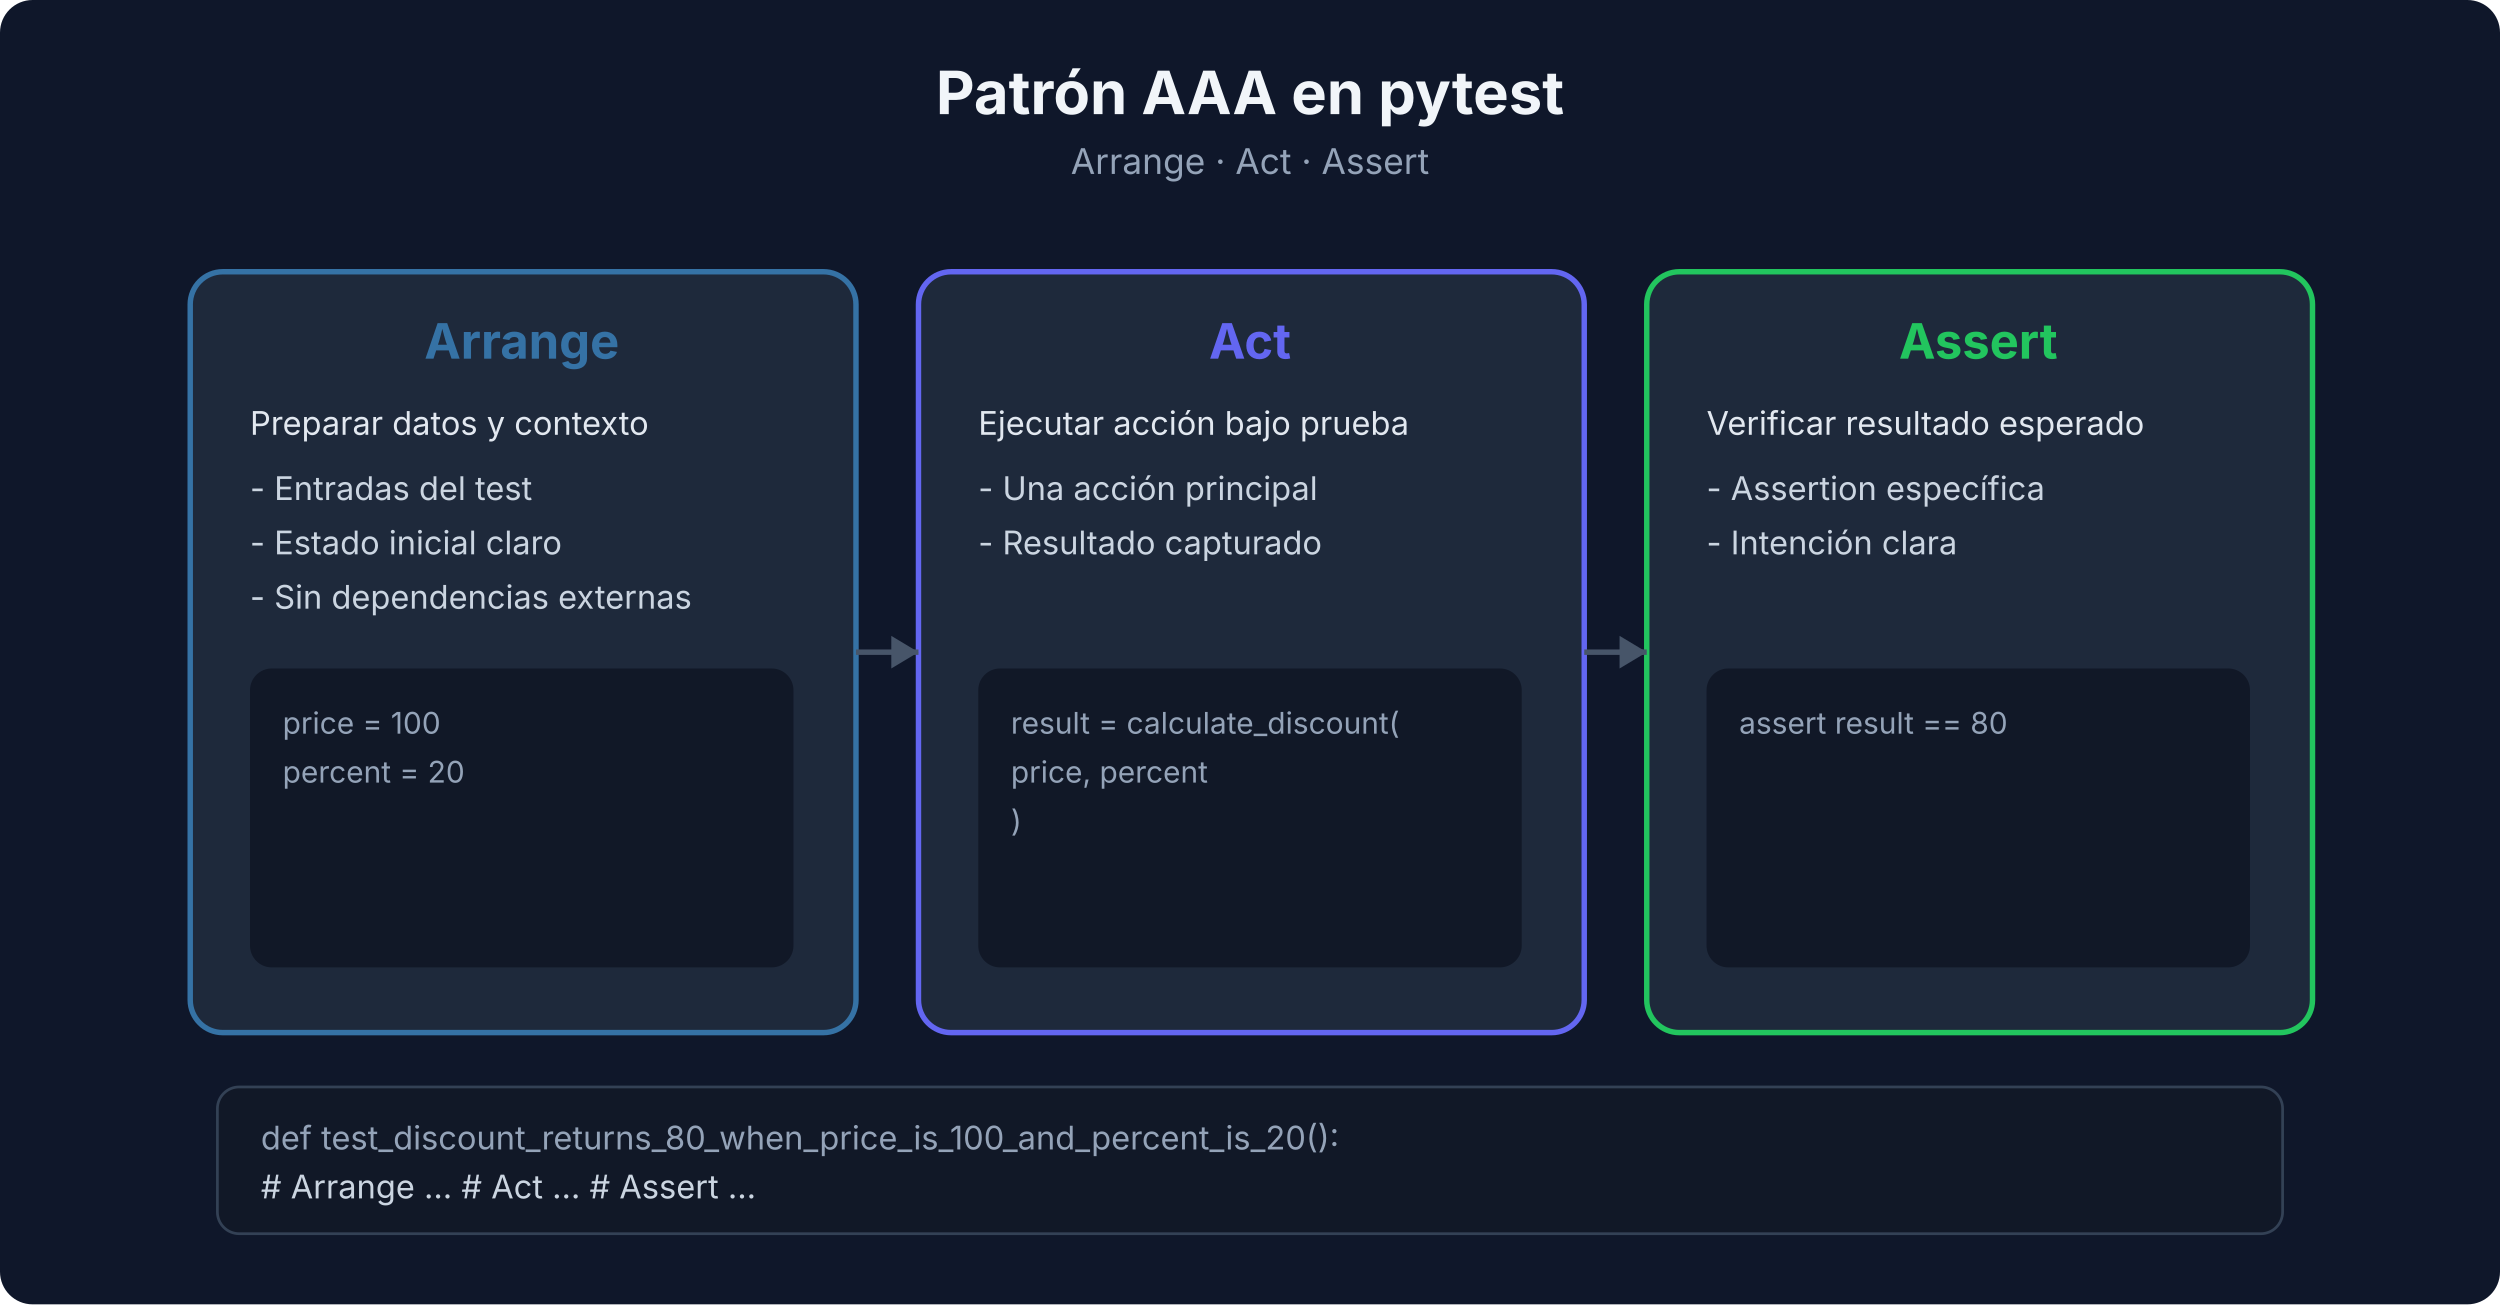
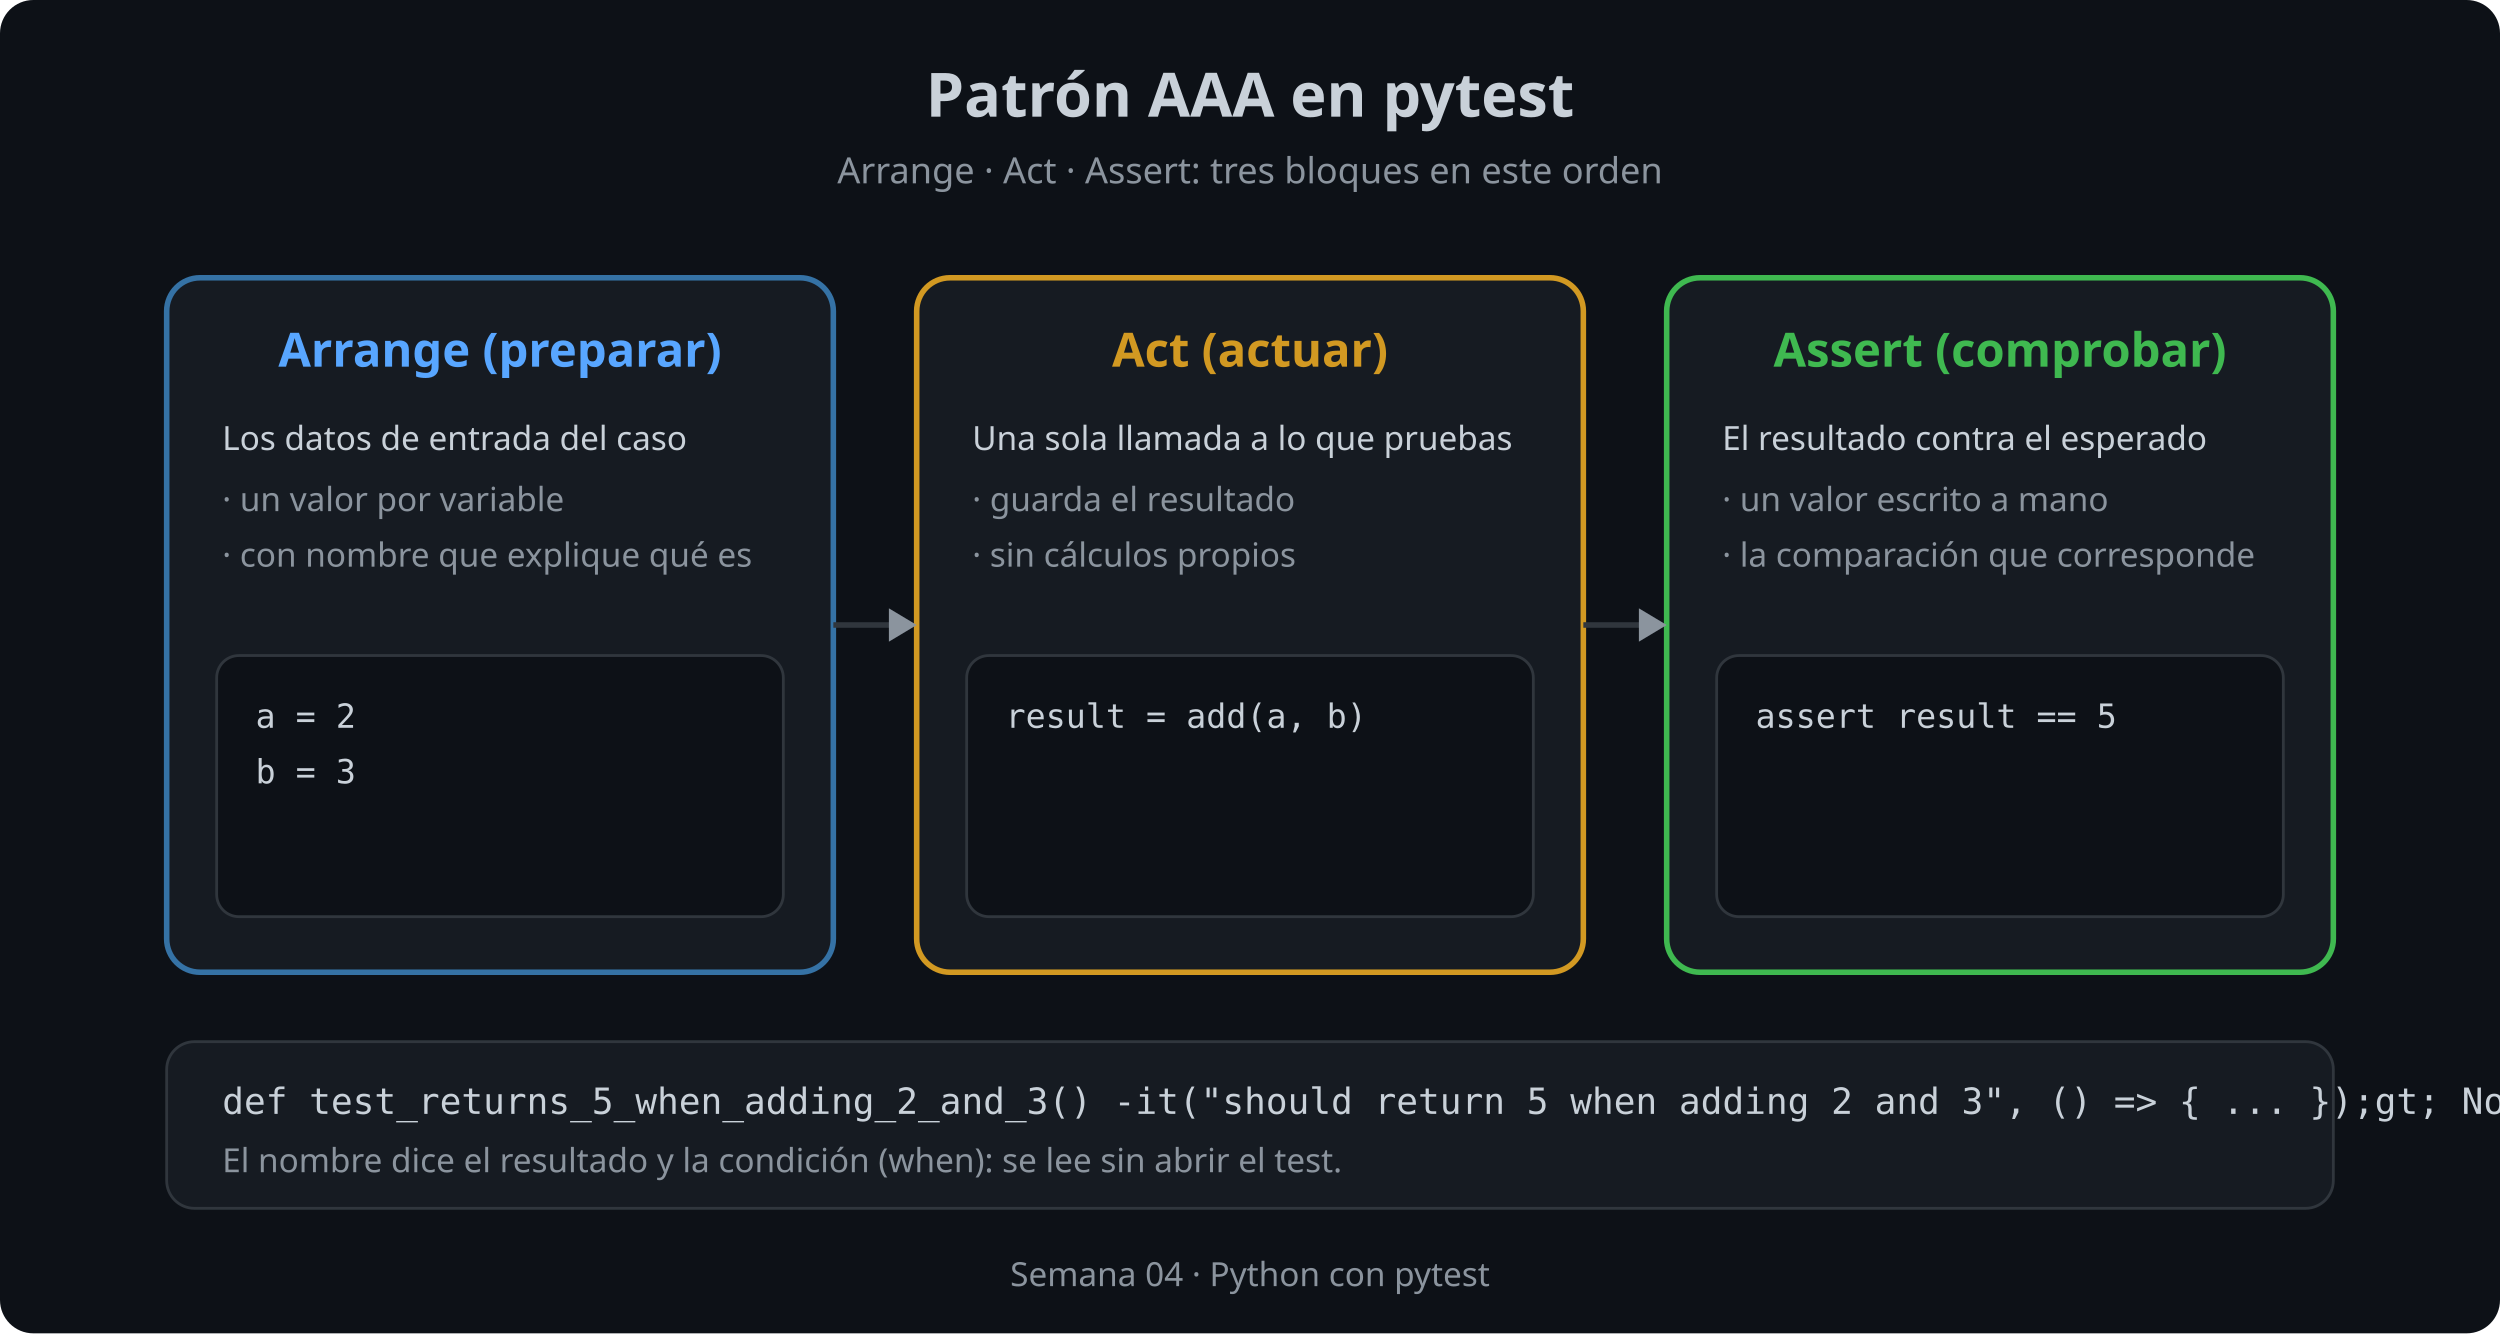
- <svg xmlns="http://www.w3.org/2000/svg" viewBox="0 0 920 480" width="920" height="480" font-family="system-ui, -apple-system, sans-serif">
-   <rect width="920" height="480" fill="#0f172a" rx="12" />
-   <text x="460" y="42" text-anchor="middle" font-size="22" font-weight="700" fill="#f1f5f9">Patrón AAA en pytest</text>
-   <text x="460" y="64" text-anchor="middle" font-size="13" fill="#94a3b8">Arrange · Act · Assert</text>
-   <rect x="70" y="100" width="245" height="280" rx="12" fill="#1e293b" stroke="#3572A5" stroke-width="2" />
-   <text x="192" y="132" text-anchor="middle" font-size="18" font-weight="700" fill="#3572A5">Arrange</text>
-   <text x="92" y="160" font-size="12" fill="#e2e8f0">Preparar datos y contexto</text>
-   <text x="92" y="184" font-size="12" fill="#cbd5e1">- Entradas del test</text>
-   <text x="92" y="204" font-size="12" fill="#cbd5e1">- Estado inicial claro</text>
-   <text x="92" y="224" font-size="12" fill="#cbd5e1">- Sin dependencias externas</text>
-   <rect x="92" y="246" width="200" height="110" rx="8" fill="#111827" />
-   <text x="104" y="270" font-size="11" fill="#94a3b8">price = 100</text>
-   <text x="104" y="288" font-size="11" fill="#94a3b8">percent = 20</text>
-   <rect x="338" y="100" width="245" height="280" rx="12" fill="#1e293b" stroke="#6366f1" stroke-width="2" />
-   <text x="460" y="132" text-anchor="middle" font-size="18" font-weight="700" fill="#6366f1">Act</text>
-   <text x="360" y="160" font-size="12" fill="#e2e8f0">Ejecutar acción bajo prueba</text>
-   <text x="360" y="184" font-size="12" fill="#cbd5e1">- Una acción principal</text>
-   <text x="360" y="204" font-size="12" fill="#cbd5e1">- Resultado capturado</text>
-   <rect x="360" y="246" width="200" height="110" rx="8" fill="#111827" />
-   <text x="372" y="270" font-size="11" fill="#94a3b8">result = calculate_discount(</text>
-   <text x="372" y="288" font-size="11" fill="#94a3b8">    price, percent</text>
-   <text x="372" y="306" font-size="11" fill="#94a3b8">)</text>
-   <rect x="606" y="100" width="245" height="280" rx="12" fill="#1e293b" stroke="#22c55e" stroke-width="2" />
-   <text x="728" y="132" text-anchor="middle" font-size="18" font-weight="700" fill="#22c55e">Assert</text>
-   <text x="628" y="160" font-size="12" fill="#e2e8f0">Verificar resultado esperado</text>
-   <text x="628" y="184" font-size="12" fill="#cbd5e1">- Assertion específica</text>
-   <text x="628" y="204" font-size="12" fill="#cbd5e1">- Intención clara</text>
-   <rect x="628" y="246" width="200" height="110" rx="8" fill="#111827" />
-   <text x="640" y="270" font-size="11" fill="#94a3b8">assert result == 80</text>
-   <line x1="315" y1="240" x2="338" y2="240" stroke="#475569" stroke-width="2" />
-   <polygon points="338,240 328,234 328,246" fill="#475569" />
-   <line x1="583" y1="240" x2="606" y2="240" stroke="#475569" stroke-width="2" />
-   <polygon points="606,240 596,234 596,246" fill="#475569" />
-   <rect x="80" y="400" width="760" height="54" rx="8" fill="#111827" stroke="#334155" />
-   <text x="96" y="423" font-size="12" fill="#94a3b8">def test_discount_returns_80_when_price_is_100_and_percent_is_20():</text>
-   <text x="96" y="441" font-size="12" fill="#cbd5e1">    # Arrange ... # Act ... # Assert ...</text>
+ <svg xmlns="http://www.w3.org/2000/svg" viewBox="0 0 900 480" width="900" height="480" font-family="sans-serif">
+   <rect width="900" height="480" fill="#0d1117" rx="12" />
+   <text x="450" y="42" text-anchor="middle" font-size="22" font-weight="700" fill="#c9d1d9">Patrón AAA en pytest</text>
+   <text x="450" y="66" text-anchor="middle" font-size="13" fill="#8b949e">Arrange · Act · Assert: tres bloques en este orden</text>
+   <rect x="60" y="100" width="240" height="250" rx="12" fill="#161b22" stroke="#3572A5" stroke-width="2" />
+   <text x="180" y="132" text-anchor="middle" font-size="17" font-weight="700" fill="#58a6ff">Arrange (preparar)</text>
+   <text x="80" y="162" font-size="12" fill="#c9d1d9">Los datos de entrada del caso</text>
+   <text x="80" y="184" font-size="12" fill="#8b949e">· un valor por variable</text>
+   <text x="80" y="204" font-size="12" fill="#8b949e">· con nombre que explique qué es</text>
+   <rect x="78" y="236" width="204" height="94" rx="8" fill="#0d1117" stroke="#30363d" />
+   <text x="92" y="262" font-size="12" fill="#c9d1d9" font-family="monospace">a = 2</text>
+   <text x="92" y="282" font-size="12" fill="#c9d1d9" font-family="monospace">b = 3</text>
+   <rect x="330" y="100" width="240" height="250" rx="12" fill="#161b22" stroke="#d29922" stroke-width="2" />
+   <text x="450" y="132" text-anchor="middle" font-size="17" font-weight="700" fill="#d29922">Act (actuar)</text>
+   <text x="350" y="162" font-size="12" fill="#c9d1d9">Una sola llamada a lo que pruebas</text>
+   <text x="350" y="184" font-size="12" fill="#8b949e">· guarda el resultado</text>
+   <text x="350" y="204" font-size="12" fill="#8b949e">· sin cálculos propios</text>
+   <rect x="348" y="236" width="204" height="94" rx="8" fill="#0d1117" stroke="#30363d" />
+   <text x="362" y="262" font-size="12" fill="#c9d1d9" font-family="monospace">result = add(a, b)</text>
+   <rect x="600" y="100" width="240" height="250" rx="12" fill="#161b22" stroke="#3fb950" stroke-width="2" />
+   <text x="720" y="132" text-anchor="middle" font-size="17" font-weight="700" fill="#3fb950">Assert (comprobar)</text>
+   <text x="620" y="162" font-size="12" fill="#c9d1d9">El resultado contra el esperado</text>
+   <text x="620" y="184" font-size="12" fill="#8b949e">· un valor escrito a mano</text>
+   <text x="620" y="204" font-size="12" fill="#8b949e">· la comparación que corresponde</text>
+   <rect x="618" y="236" width="204" height="94" rx="8" fill="#0d1117" stroke="#30363d" />
+   <text x="632" y="262" font-size="12" fill="#c9d1d9" font-family="monospace">assert result == 5</text>
+   <line x1="300" y1="225" x2="322" y2="225" stroke="#30363d" stroke-width="2" />
+   <polygon points="330,225 320,219 320,231" fill="#8b949e" />
+   <line x1="570" y1="225" x2="592" y2="225" stroke="#30363d" stroke-width="2" />
+   <polygon points="600,225 590,219 590,231" fill="#8b949e" />
+   <rect x="60" y="375" width="780" height="60" rx="10" fill="#161b22" stroke="#30363d" />
+   <text x="80" y="401" font-size="13" fill="#c9d1d9" font-family="monospace">def test_returns_5_when_adding_2_and_3() -it("should return 5 when adding 2 and 3", () =&gt; { ... });gt; None: ...</text>
+   <text x="80" y="422" font-size="12" fill="#8b949e">El nombre dice el resultado y la condición (when): se lee sin abrir el test.</text>
+   <text x="450" y="463" text-anchor="middle" font-size="12" fill="#8b949e">Semana 04 · Python con pytest</text>
</svg>
